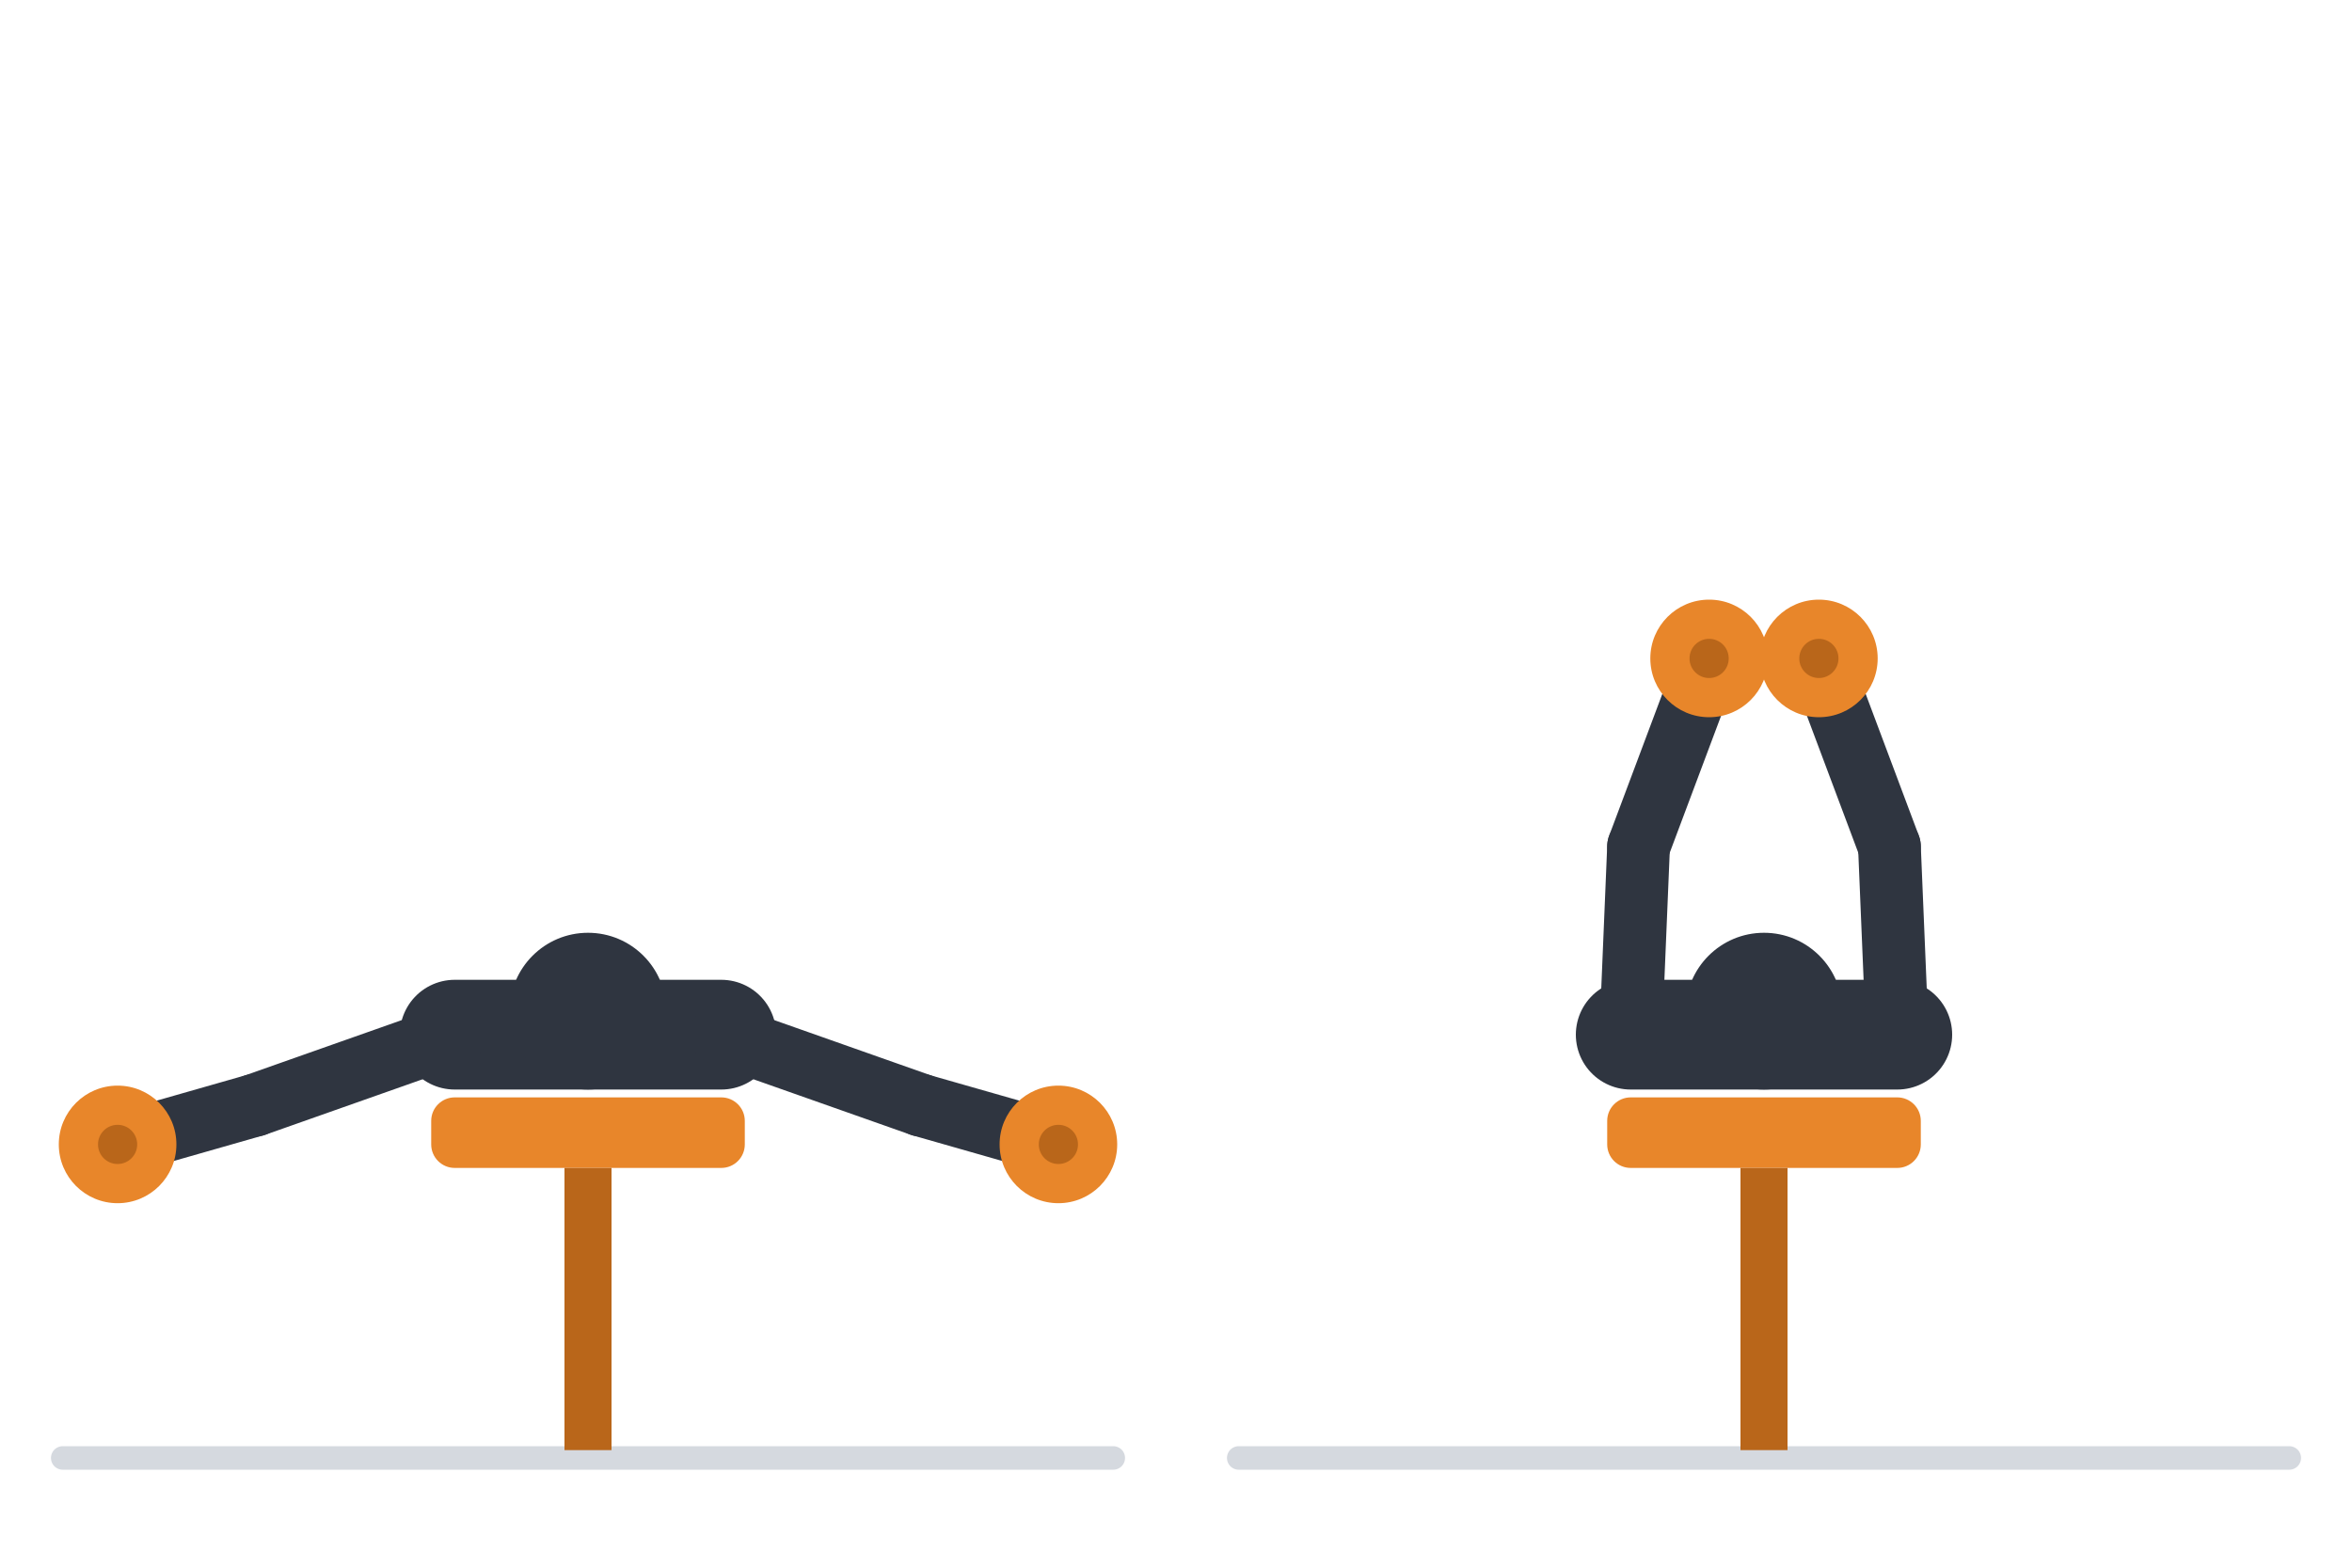
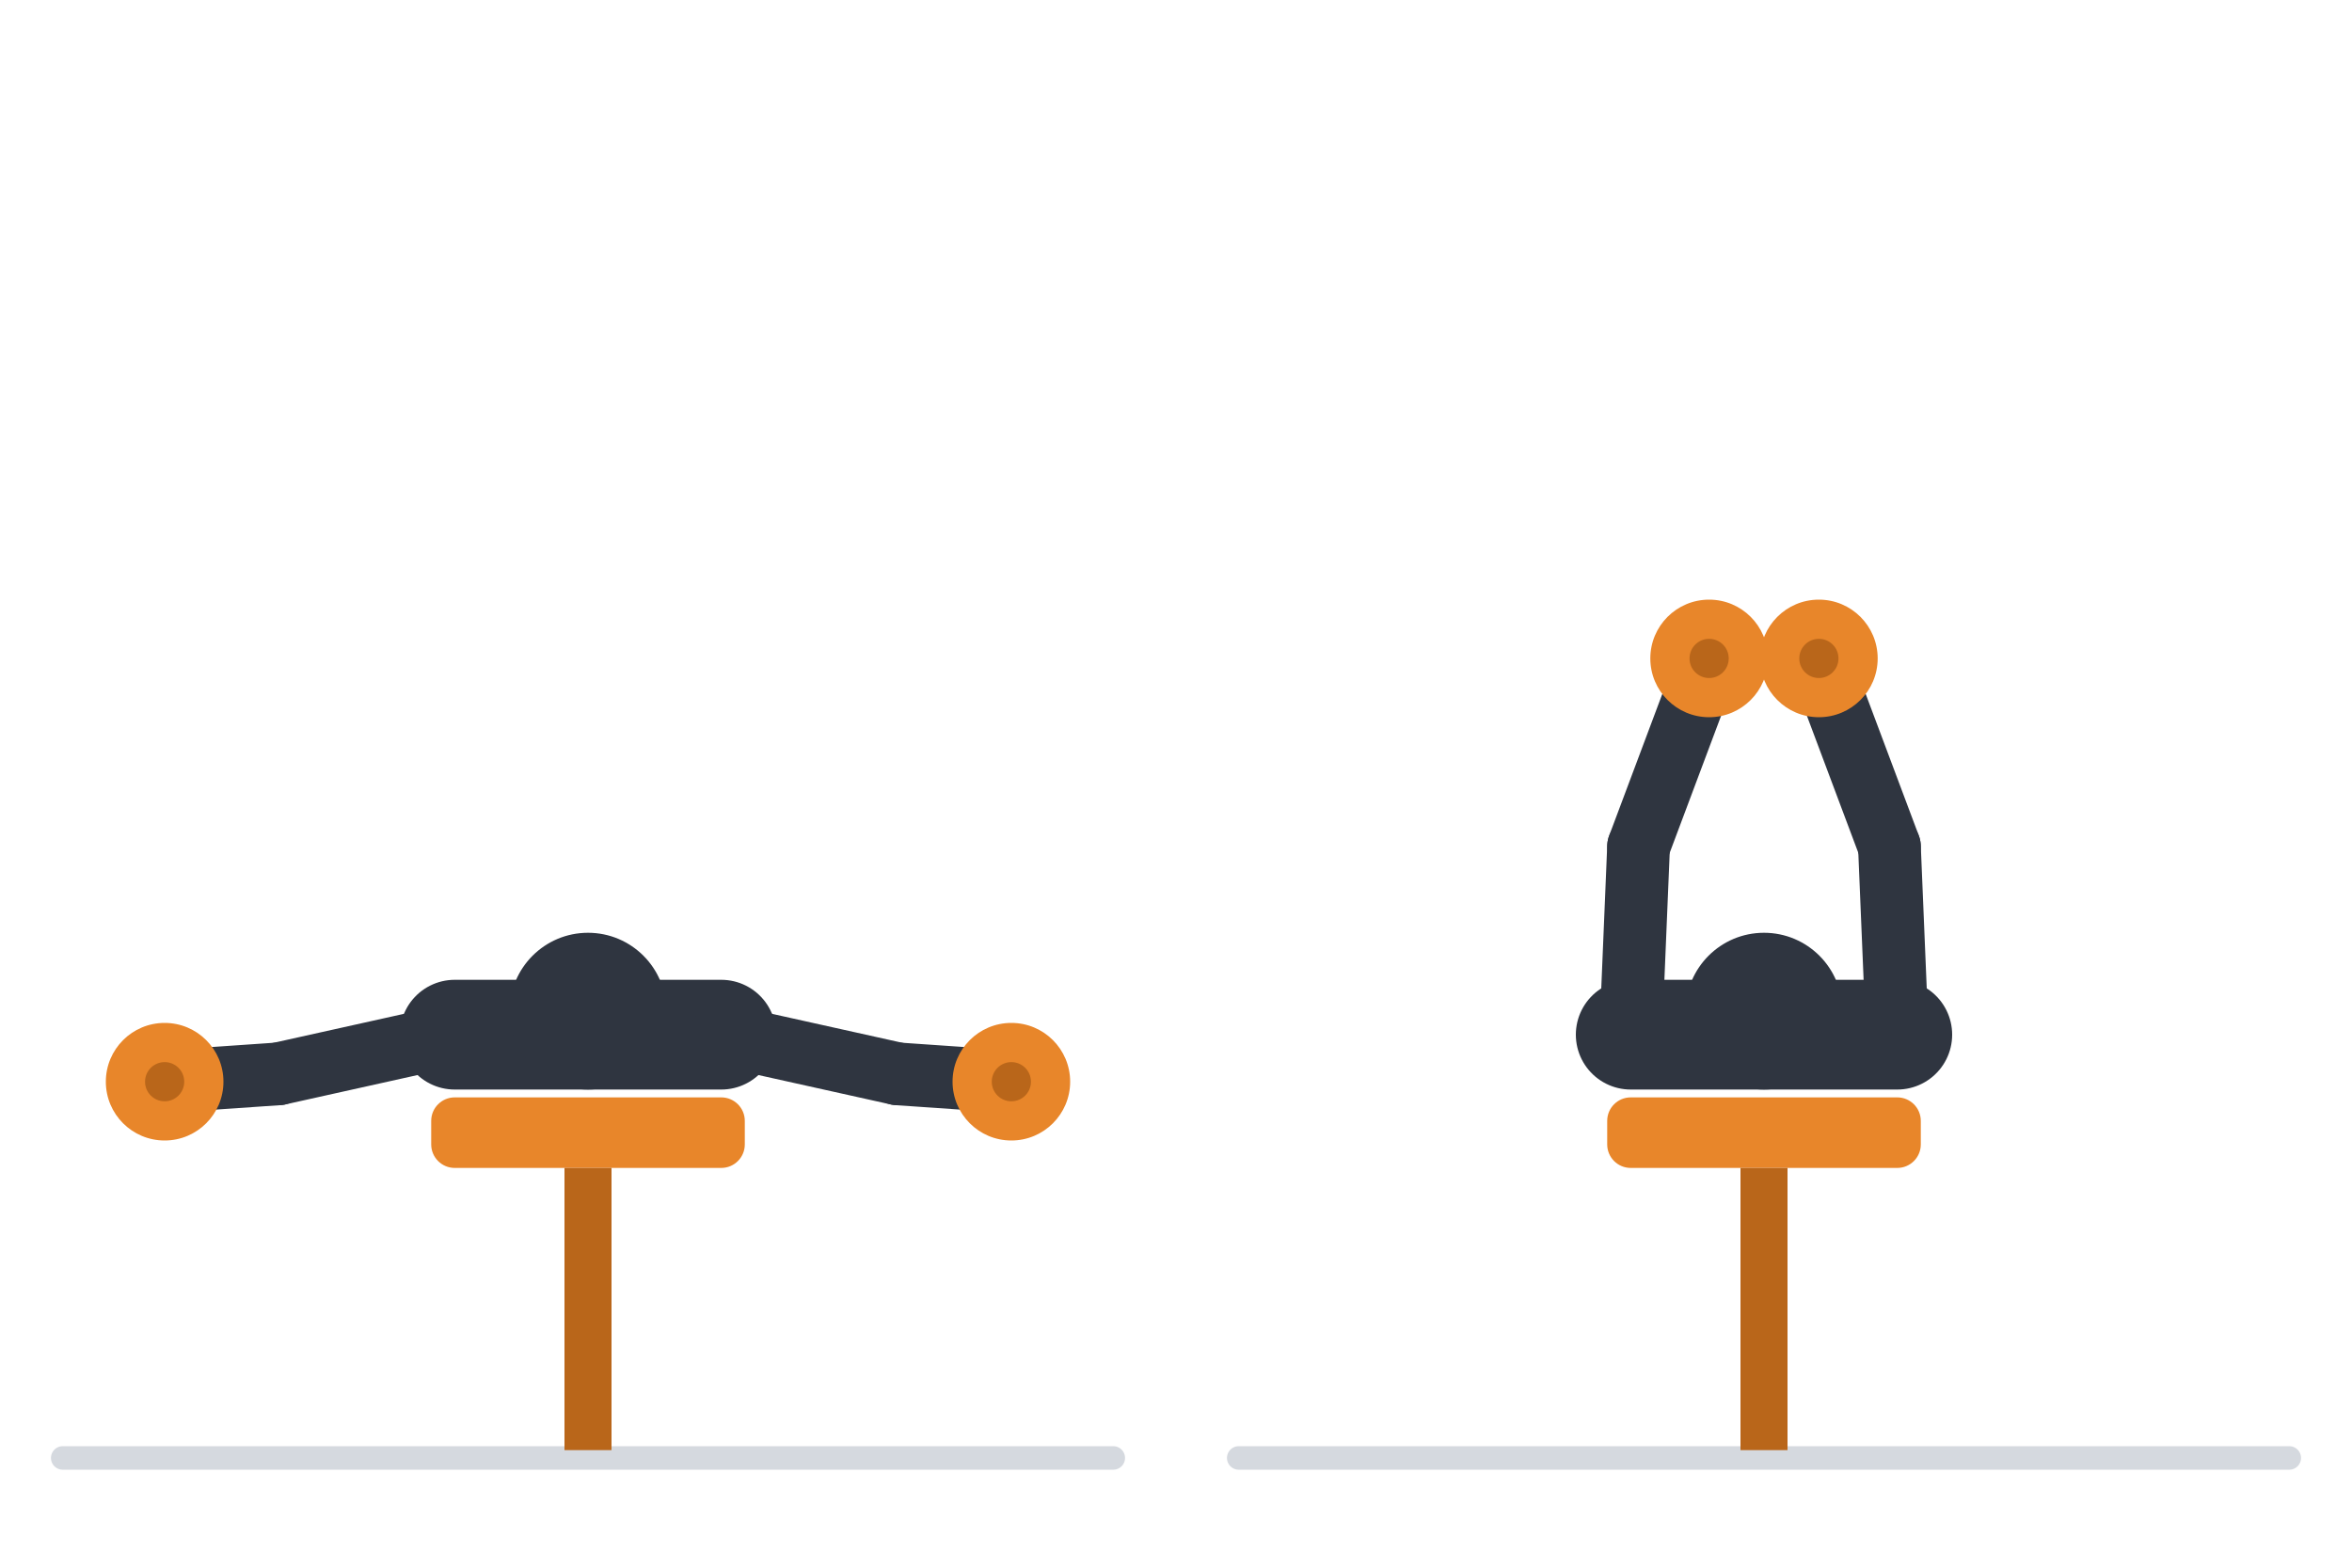
<svg xmlns="http://www.w3.org/2000/svg" width="300" height="200" viewBox="0 0 300 200">
  <line x1="8.0" y1="186.0" x2="142.0" y2="186.0" stroke="#D5D9DF" stroke-width="3" stroke-linecap="round" />
  <rect x="55.0" y="140.0" width="40.0" height="9.0" rx="3" fill="#E8862A" />
  <line x1="75.0" y1="149.0" x2="75.0" y2="185.0" stroke="#B9661A" stroke-width="6" stroke-linecap="butt" />
  <line x1="58.0" y1="132.0" x2="92.0" y2="132.0" stroke="#2F3540" stroke-width="14" stroke-linecap="round" />
  <circle cx="75.0" cy="129.0" r="10.0" fill="#2F3540" />
-   <line x1="58.0" y1="132.0" x2="32.5" y2="141.0" stroke="#2F3540" stroke-width="8" stroke-linecap="round" />
-   <line x1="32.5" y1="141.0" x2="15.0" y2="146.0" stroke="#2F3540" stroke-width="8" stroke-linecap="round" />
-   <line x1="92.0" y1="132.0" x2="117.5" y2="141.0" stroke="#2F3540" stroke-width="8" stroke-linecap="round" />
-   <line x1="117.5" y1="141.0" x2="135.0" y2="146.0" stroke="#2F3540" stroke-width="8" stroke-linecap="round" />
-   <circle cx="15.0" cy="146.0" r="7.5" fill="#E8862A" />
-   <circle cx="15.0" cy="146.0" r="2.5" fill="#B9661A" />
-   <circle cx="135.0" cy="146.0" r="7.5" fill="#E8862A" />
-   <circle cx="135.0" cy="146.0" r="2.5" fill="#B9661A" />
+   <line x1="58.0" y1="132.0" x2="35.5" y2="137.0" stroke="#2F3540" stroke-width="8" stroke-linecap="round" />
+   <line x1="35.5" y1="137.0" x2="21.0" y2="138.0" stroke="#2F3540" stroke-width="8" stroke-linecap="round" />
+   <line x1="92.0" y1="132.0" x2="114.5" y2="137.0" stroke="#2F3540" stroke-width="8" stroke-linecap="round" />
+   <line x1="114.5" y1="137.0" x2="129.0" y2="138.0" stroke="#2F3540" stroke-width="8" stroke-linecap="round" />
+   <circle cx="21.0" cy="138.0" r="7.5" fill="#E8862A" />
+   <circle cx="21.0" cy="138.0" r="2.5" fill="#B9661A" />
+   <circle cx="129.0" cy="138.0" r="7.5" fill="#E8862A" />
+   <circle cx="129.0" cy="138.0" r="2.5" fill="#B9661A" />
  <line x1="158.0" y1="186.0" x2="292.0" y2="186.0" stroke="#D5D9DF" stroke-width="3" stroke-linecap="round" />
  <rect x="205.0" y="140.0" width="40.0" height="9.0" rx="3" fill="#E8862A" />
  <line x1="225.0" y1="149.0" x2="225.0" y2="185.0" stroke="#B9661A" stroke-width="6" stroke-linecap="butt" />
  <line x1="208.0" y1="132.0" x2="242.0" y2="132.0" stroke="#2F3540" stroke-width="14" stroke-linecap="round" />
  <circle cx="225.0" cy="129.0" r="10.0" fill="#2F3540" />
  <line x1="208.0" y1="132.0" x2="209.0" y2="108.0" stroke="#2F3540" stroke-width="8" stroke-linecap="round" />
  <line x1="209.0" y1="108.0" x2="218.0" y2="84.0" stroke="#2F3540" stroke-width="8" stroke-linecap="round" />
  <line x1="242.0" y1="132.0" x2="241.0" y2="108.0" stroke="#2F3540" stroke-width="8" stroke-linecap="round" />
  <line x1="241.0" y1="108.0" x2="232.0" y2="84.0" stroke="#2F3540" stroke-width="8" stroke-linecap="round" />
  <circle cx="218.0" cy="84.0" r="7.5" fill="#E8862A" />
  <circle cx="218.0" cy="84.0" r="2.5" fill="#B9661A" />
  <circle cx="232.0" cy="84.0" r="7.5" fill="#E8862A" />
  <circle cx="232.0" cy="84.0" r="2.5" fill="#B9661A" />
</svg>
